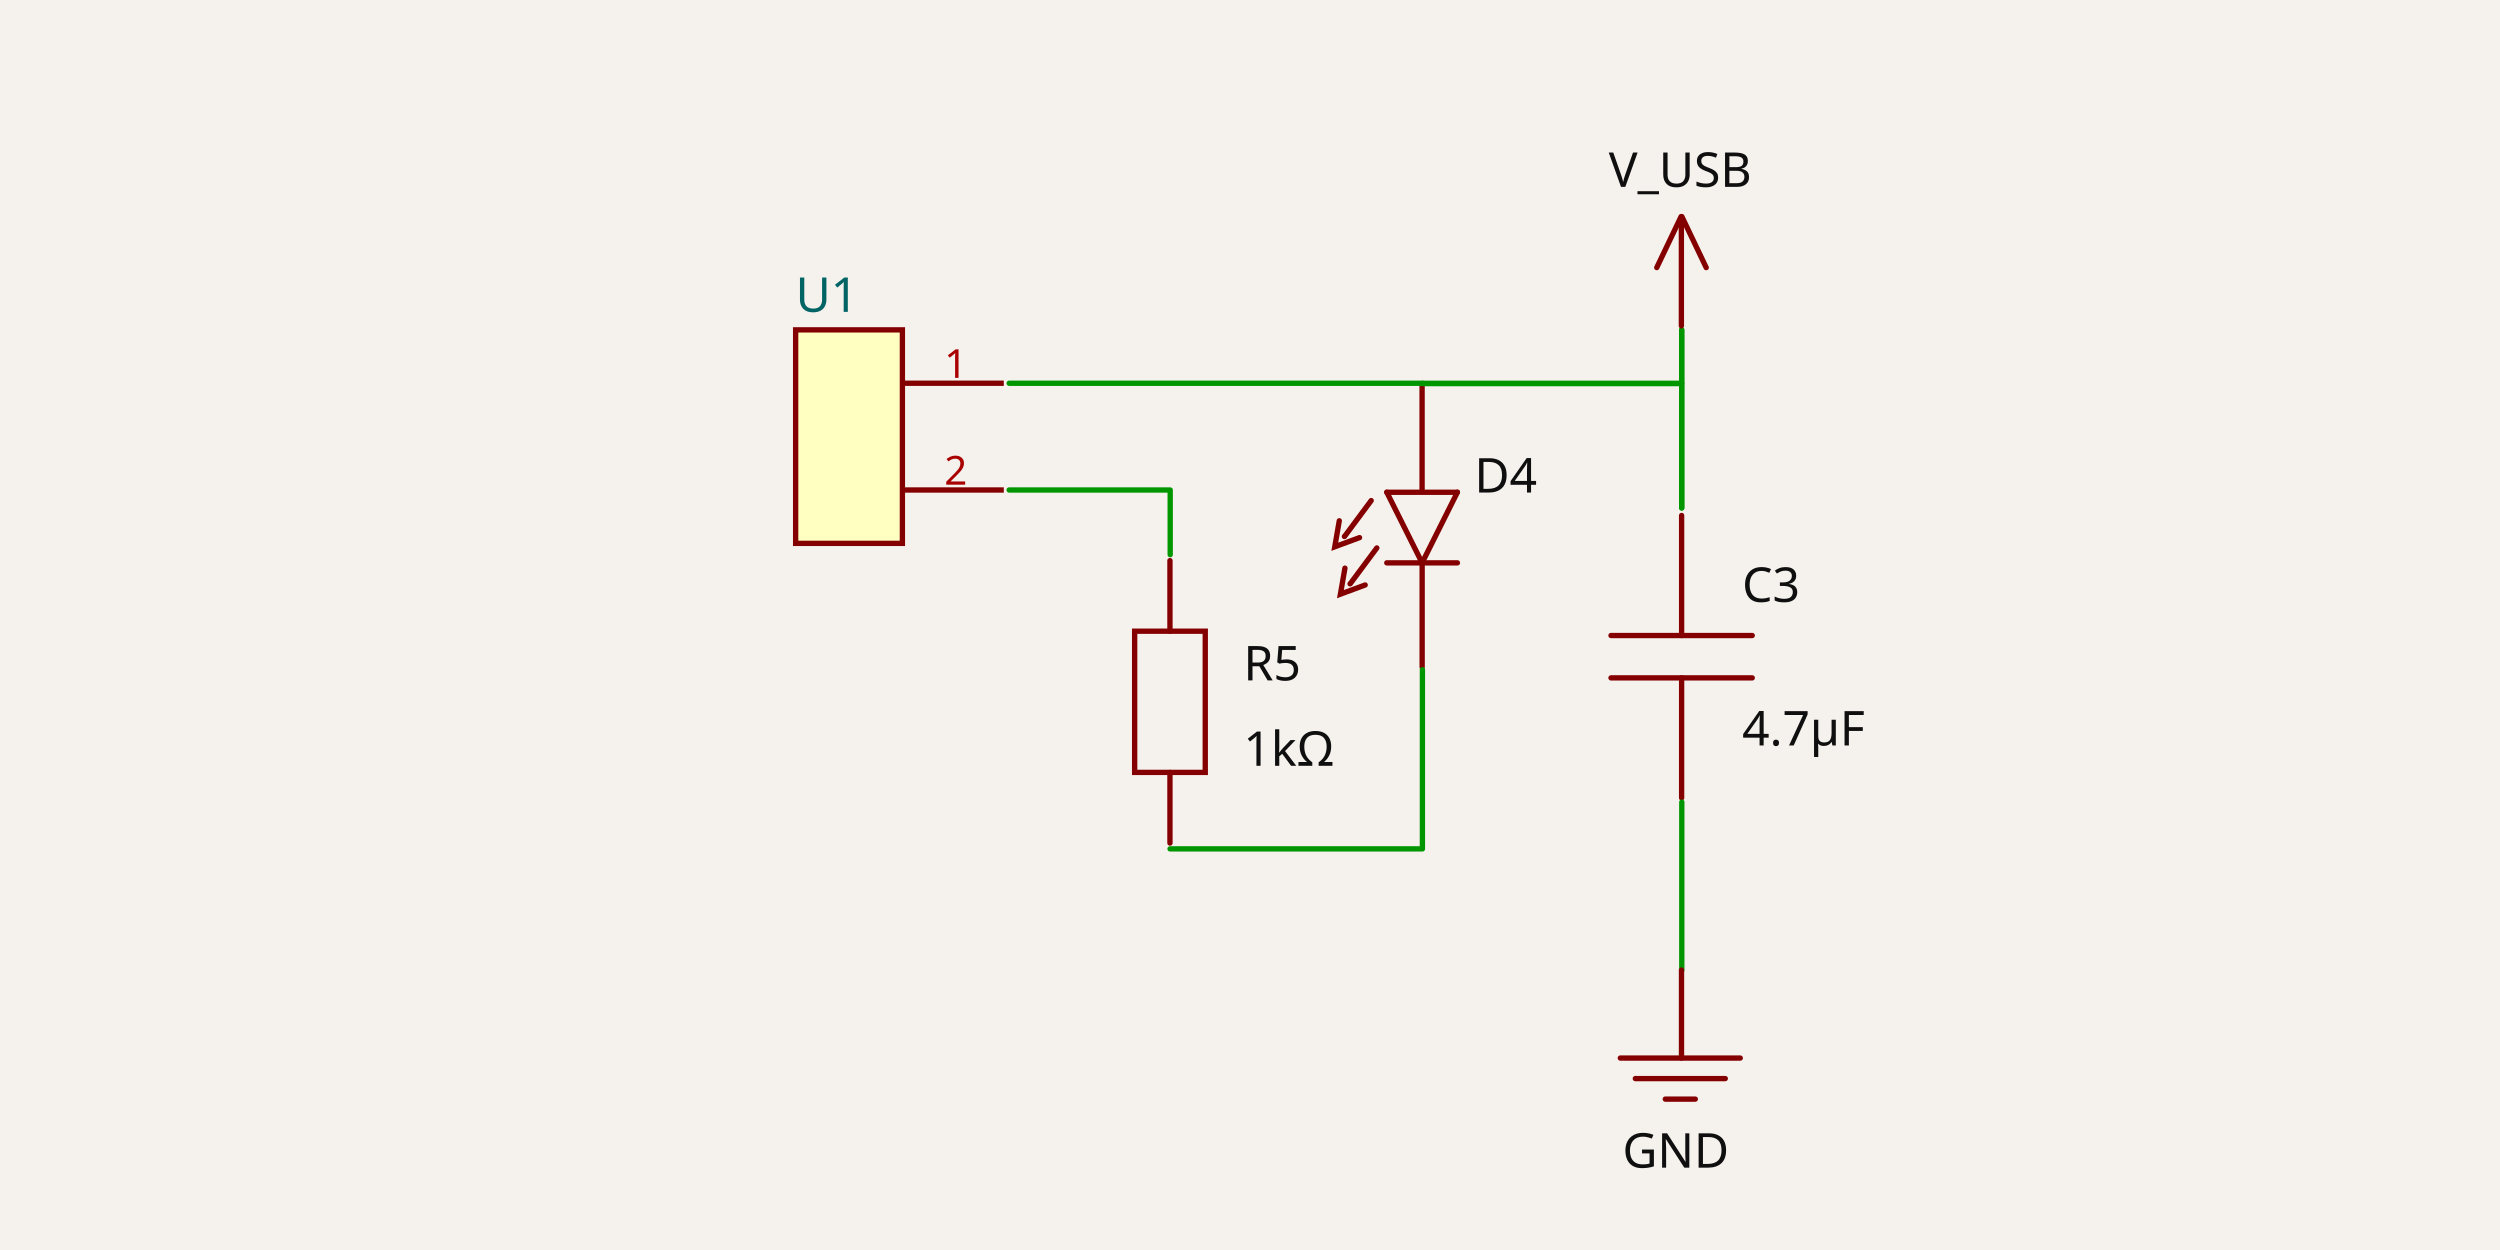
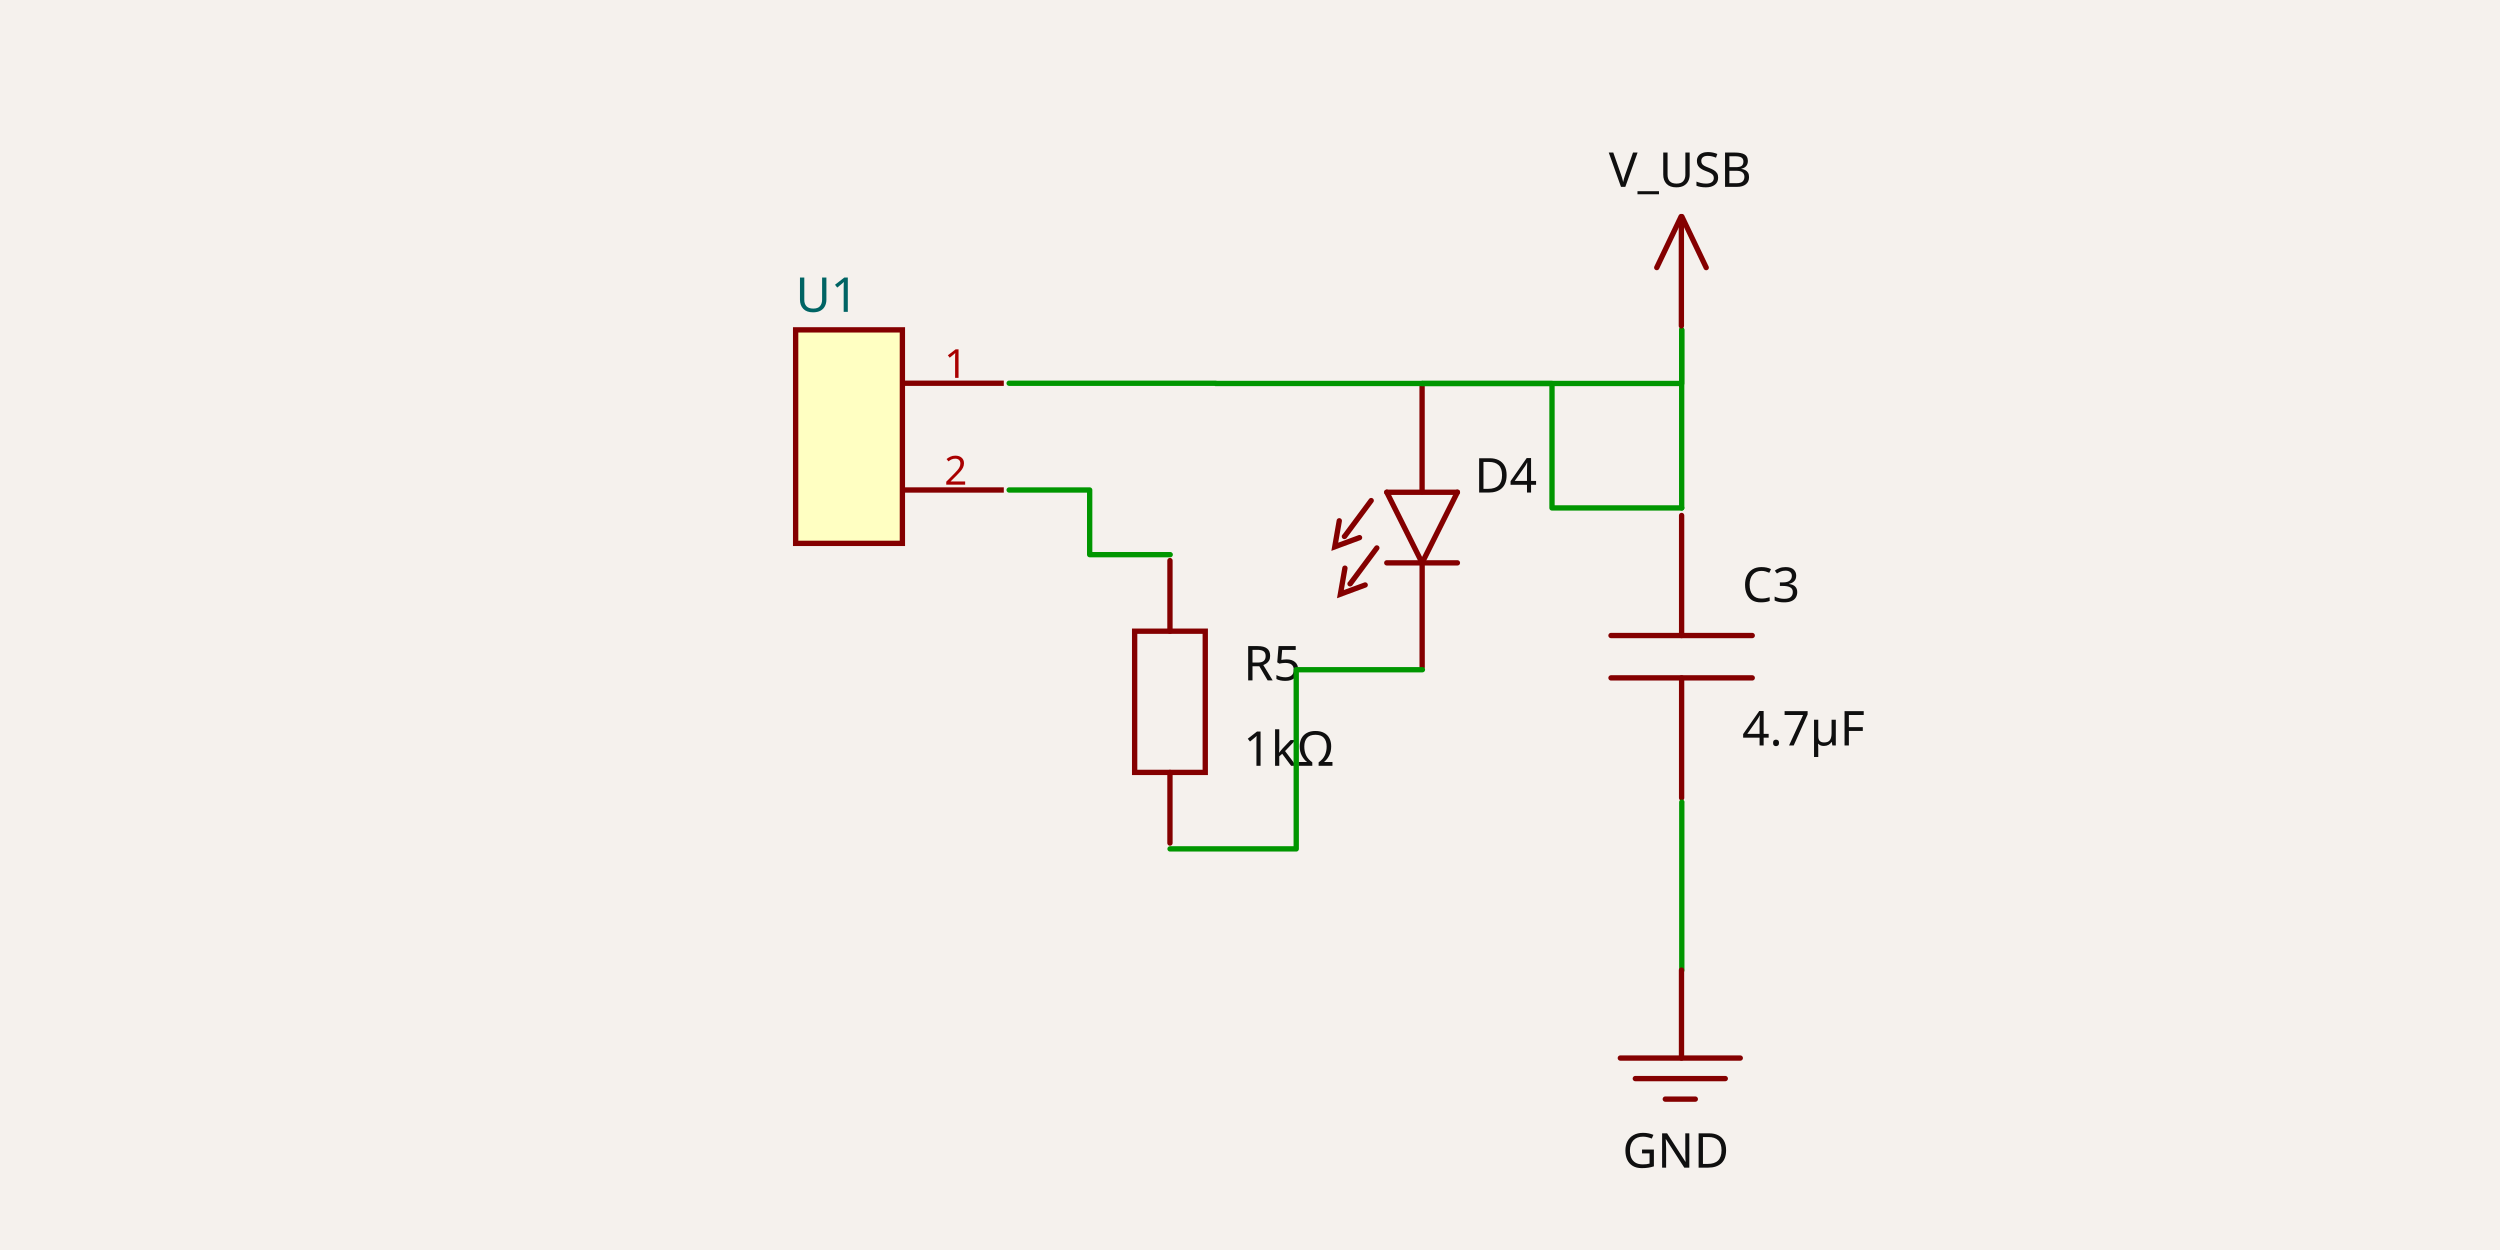
- <svg xmlns="http://www.w3.org/2000/svg" width="1200" height="600" style="background-color: rgb(245, 241, 237)" data-real-to-screen-transform="matrix(128.1029378274,0,0,-128.1029378274,407.5272788043,209.5764062856)" data-software-used-string="@tscircuit/core@0.0.532">
+ <svg xmlns="http://www.w3.org/2000/svg" width="1200" height="600" style="background-color: rgb(245, 241, 237)" data-real-to-screen-transform="matrix(128.1029378274,0,0,-128.1029378274,407.5272788043,209.5764062856)" data-software-used-string="@tscircuit/core@0.0.555">
  <style>
              .boundary { fill: rgb(245, 241, 237); }
              .schematic-boundary { fill: none; stroke: #fff; }
              .component { fill: none; stroke: rgb(132, 0, 0); }
              .chip { fill: rgb(255, 255, 194); stroke: rgb(132, 0, 0); }
              .component-pin { fill: none; stroke: rgb(132, 0, 0); }
              .trace:hover {
                filter: invert(1);
              }
              .trace:hover .trace-crossing-outline {
                opacity: 0;
              }
              .trace:hover .trace-junction {
                filter: invert(1);
              }
              .text { font-family: sans-serif; fill: rgb(0, 150, 0); }
              .pin-number { fill: rgb(169, 0, 0); }
              .port-label { fill: rgb(0, 100, 100); }
              .component-name { fill: rgb(0, 100, 100); }
            </style>
  <rect class="boundary" x="0" y="0" width="1200" height="600" />
  <g data-circuit-json-type="schematic_component" data-schematic-component-id="schematic_component_0">
    <rect class="component chip" x="381.907" y="158.335" width="51.241" height="102.482" stroke-width="2.562px" fill="rgb(255, 255, 194)" stroke="rgb(132, 0, 0)" />
    <rect class="component-overlay" x="381.907" y="158.335" width="51.241" height="102.482" fill="transparent" />
    <text x="381.907" y="277.471" fill="#006464" text-anchor="start" dominant-baseline="middle" font-family="sans-serif" font-size="23.059px" transform="rotate(0, 381.9067, 277.471)" />
    <text x="381.907" y="141.682" fill="#006464" text-anchor="start" dominant-baseline="middle" font-family="sans-serif" font-size="23.059px" transform="rotate(0, 381.9067, 141.6818)">U1</text>
    <line class="component-pin" x1="481.827" y1="183.956" x2="433.148" y2="183.956" stroke-width="2.562px" />
    <text class="pin-number" x="458.768" y="181.394" style="font-family: sans-serif;" fill="rgb(169, 0, 0)" text-anchor="middle" dominant-baseline="auto" font-size="19.215px" transform="">1</text>
    <line class="component-pin" x1="481.827" y1="235.197" x2="433.148" y2="235.197" stroke-width="2.562px" />
    <text class="pin-number" x="458.768" y="232.635" style="font-family: sans-serif;" fill="rgb(169, 0, 0)" text-anchor="middle" dominant-baseline="auto" font-size="19.215px" transform="">2</text>
  </g>
  <g data-circuit-json-type="schematic_component" data-schematic-component-id="schematic_component_1">
    <rect class="component-overlay" x="544.632" y="269.085" width="33.894" height="135.576" fill="transparent" />
    <path d="M 561.579 404.661 L 561.579 370.767" stroke="rgb(132, 0, 0)" fill="none" stroke-width="2.562px" stroke-linecap="round" />
    <path d="M 561.579 302.979 L 561.579 269.085" stroke="rgb(132, 0, 0)" fill="none" stroke-width="2.562px" stroke-linecap="round" />
    <path d="M 544.632 336.873 L 544.632 302.979 L 578.526 302.979 L 578.526 370.767 L 544.632 370.767 L 544.632 336.873" stroke="rgb(132, 0, 0)" fill="none" stroke-width="2.562px" stroke-linecap="round" />
    <text x="596.886" y="318.595" fill="rgb(15, 15, 15)" font-family="sans-serif" text-anchor="start" dominant-baseline="middle" font-size="23.059px">R5</text>
    <text x="596.886" y="359.588" fill="rgb(15, 15, 15)" font-family="sans-serif" text-anchor="start" dominant-baseline="middle" font-size="23.059px">1kΩ</text>
  </g>
  <g data-circuit-json-type="schematic_component" data-schematic-component-id="schematic_component_2">
    <rect class="component-overlay" x="773.283" y="247.43" width="67.788" height="135.576" fill="transparent" />
    <path d="M 807.177 247.43 L 807.177 305.049" stroke="rgb(132, 0, 0)" fill="none" stroke-width="2.562px" stroke-linecap="round" />
    <path d="M 807.177 325.386 L 807.177 383.005" stroke="rgb(132, 0, 0)" fill="none" stroke-width="2.562px" stroke-linecap="round" />
    <path d="M 773.283 305.049 L 841.071 305.049" stroke="rgb(132, 0, 0)" fill="none" stroke-width="2.562px" stroke-linecap="round" />
    <path d="M 773.283 325.386 L 841.071 325.386" stroke="rgb(132, 0, 0)" fill="none" stroke-width="2.562px" stroke-linecap="round" />
    <text x="836.223" y="288.905" fill="rgb(15, 15, 15)" font-family="sans-serif" text-anchor="start" dominant-baseline="auto" font-size="23.059px">C3</text>
    <text x="836.223" y="339.934" fill="rgb(15, 15, 15)" font-family="sans-serif" text-anchor="start" dominant-baseline="hanging" font-size="23.059px">4.7µF</text>
  </g>
  <g data-circuit-json-type="schematic_component" data-schematic-component-id="schematic_component_3">
    <rect class="component-overlay" x="640.692" y="185.436" width="58.858" height="134.784" fill="transparent" />
    <path d="M 682.603 270.17 L 699.55 236.277" stroke="rgb(132, 0, 0)" fill="none" stroke-width="2.562px" stroke-linecap="round" />
    <path d="M 682.631 269.117 L 682.631 320.22" stroke="rgb(132, 0, 0)" fill="none" stroke-width="2.562px" stroke-linecap="round" />
    <path d="M 665.656 236.277 L 682.603 270.17" stroke="rgb(132, 0, 0)" fill="none" stroke-width="2.562px" stroke-linecap="round" />
    <path d="M 699.55 236.277 L 665.656 236.277" stroke="rgb(132, 0, 0)" fill="none" stroke-width="2.562px" stroke-linecap="round" />
    <path d="M 665.656 270.17 L 699.55 270.17" stroke="rgb(132, 0, 0)" fill="none" stroke-width="2.562px" stroke-linecap="round" />
    <path d="M 682.603 236.015 L 682.603 185.436" stroke="rgb(132, 0, 0)" fill="none" stroke-width="2.562px" stroke-linecap="round" />
    <path d="M 645.562 272.718 L 643.4 285.188 L 655.283 280.793" stroke="rgb(132, 0, 0)" fill="none" stroke-width="2.562px" stroke-linecap="round" />
    <path d="M 660.876 263.016 L 659.731 264.556 L 648.144 280.153 L 648.022 280.234" stroke="rgb(132, 0, 0)" fill="none" stroke-width="2.562px" stroke-linecap="round" />
    <path d="M 642.854 249.984 L 640.692 262.454 L 652.575 258.06" stroke="rgb(132, 0, 0)" fill="none" stroke-width="2.562px" stroke-linecap="round" />
    <path d="M 658.168 240.282 L 657.024 241.822 L 645.436 257.419 L 645.314 257.5" stroke="rgb(132, 0, 0)" fill="none" stroke-width="2.562px" stroke-linecap="round" />
    <text x="707.75" y="278.387" fill="rgb(15, 15, 15)" font-family="sans-serif" text-anchor="start" dominant-baseline="middle" font-size="23.059px" />
    <text x="707.75" y="228.427" fill="rgb(15, 15, 15)" font-family="sans-serif" text-anchor="start" dominant-baseline="middle" font-size="23.059px">D4</text>
  </g>
  <g class="trace" data-circuit-json-type="schematic_trace" data-schematic-trace-id="schematic_trace_0">
-     <path d="M 484.389 235.197 L 561.694 235.197 L 561.694 266.228" class="trace-invisible-hover-outline" stroke="rgb(0, 150, 0)" fill="none" stroke-width="20.496px" stroke-linecap="round" opacity="0" stroke-linejoin="round" />
-     <path d="M 484.389 235.197 L 561.694 235.197 L 561.694 266.228" stroke="rgb(0, 150, 0)" fill="none" stroke-width="2.562px" stroke-linecap="round" stroke-linejoin="round" />
+     <path d="M 484.389 235.197 L 523.042 235.197 L 523.042 266.228 L 561.694 266.228" class="trace-invisible-hover-outline" stroke="rgb(0, 150, 0)" fill="none" stroke-width="20.496px" stroke-linecap="round" opacity="0" stroke-linejoin="round" />
+     <path d="M 484.389 235.197 L 523.042 235.197 L 523.042 266.228 L 561.694 266.228" stroke="rgb(0, 150, 0)" fill="none" stroke-width="2.562px" stroke-linecap="round" stroke-linejoin="round" />
  </g>
  <g class="trace" data-circuit-json-type="schematic_trace" data-schematic-trace-id="schematic_trace_1">
-     <path d="M 484.389 183.956 L 682.697 183.956" class="trace-invisible-hover-outline" stroke="rgb(0, 150, 0)" fill="none" stroke-width="20.496px" stroke-linecap="round" opacity="0" stroke-linejoin="round" />
-     <path d="M 484.389 183.956 L 682.697 183.956" stroke="rgb(0, 150, 0)" fill="none" stroke-width="2.562px" stroke-linecap="round" stroke-linejoin="round" />
+     <path d="M 484.389 183.956 L 583.543 183.956 L 583.543 184.077 L 682.697 184.077" class="trace-invisible-hover-outline" stroke="rgb(0, 150, 0)" fill="none" stroke-width="20.496px" stroke-linecap="round" opacity="0" stroke-linejoin="round" />
+     <path d="M 484.389 183.956 L 583.543 183.956 L 583.543 184.077 L 682.697 184.077" stroke="rgb(0, 150, 0)" fill="none" stroke-width="2.562px" stroke-linecap="round" stroke-linejoin="round" />
  </g>
  <g class="trace" data-circuit-json-type="schematic_trace" data-schematic-trace-id="schematic_trace_2">
-     <path d="M 561.624 407.471 L 682.755 407.471 L 682.755 321.457" class="trace-invisible-hover-outline" stroke="rgb(0, 150, 0)" fill="none" stroke-width="20.496px" stroke-linecap="round" opacity="0" stroke-linejoin="round" />
-     <path d="M 561.624 407.471 L 682.755 407.471 L 682.755 321.457" stroke="rgb(0, 150, 0)" fill="none" stroke-width="2.562px" stroke-linecap="round" stroke-linejoin="round" />
+     <path d="M 561.624 407.471 L 622.19 407.471 L 622.19 321.457 L 682.755 321.457" class="trace-invisible-hover-outline" stroke="rgb(0, 150, 0)" fill="none" stroke-width="20.496px" stroke-linecap="round" opacity="0" stroke-linejoin="round" />
+     <path d="M 561.624 407.471 L 622.19 407.471 L 622.19 321.457 L 682.755 321.457" stroke="rgb(0, 150, 0)" fill="none" stroke-width="2.562px" stroke-linecap="round" stroke-linejoin="round" />
  </g>
  <g class="trace" data-circuit-json-type="schematic_trace" data-schematic-trace-id="schematic_trace_3">
-     <path d="M 807.223 243.808 L 807.223 184.077 L 682.697 184.077" class="trace-invisible-hover-outline" stroke="rgb(0, 150, 0)" fill="none" stroke-width="20.496px" stroke-linecap="round" opacity="0" stroke-linejoin="round" />
-     <path d="M 807.223 243.808 L 807.223 184.077 L 682.697 184.077" stroke="rgb(0, 150, 0)" fill="none" stroke-width="2.562px" stroke-linecap="round" stroke-linejoin="round" />
+     <path d="M 807.223 243.808 L 744.96 243.808 L 744.96 184.077 L 682.697 184.077" class="trace-invisible-hover-outline" stroke="rgb(0, 150, 0)" fill="none" stroke-width="20.496px" stroke-linecap="round" opacity="0" stroke-linejoin="round" />
+     <path d="M 807.223 243.808 L 744.96 243.808 L 744.96 184.077 L 682.697 184.077" stroke="rgb(0, 150, 0)" fill="none" stroke-width="2.562px" stroke-linecap="round" stroke-linejoin="round" />
  </g>
  <g class="trace" data-circuit-json-type="schematic_trace" data-schematic-trace-id="schematic_trace_4">
    <path d="M 807.223 243.808 L 807.208 243.808 L 807.208 158.335" class="trace-invisible-hover-outline" stroke="rgb(0, 150, 0)" fill="none" stroke-width="20.496px" stroke-linecap="round" opacity="0" stroke-linejoin="round" />
    <path d="M 807.223 243.808 L 807.208 243.808 L 807.208 158.335" stroke="rgb(0, 150, 0)" fill="none" stroke-width="2.562px" stroke-linecap="round" stroke-linejoin="round" />
  </g>
  <g class="trace" data-circuit-json-type="schematic_trace" data-schematic-trace-id="schematic_trace_5">
    <path d="M 682.697 184.077 L 807.208 184.077 L 807.208 158.335" class="trace-invisible-hover-outline" stroke="rgb(0, 150, 0)" fill="none" stroke-width="20.496px" stroke-linecap="round" opacity="0" stroke-linejoin="round" />
    <path d="M 682.697 184.077 L 807.208 184.077 L 807.208 158.335" stroke="rgb(0, 150, 0)" fill="none" stroke-width="2.562px" stroke-linecap="round" stroke-linejoin="round" />
  </g>
  <g class="trace" data-circuit-json-type="schematic_trace" data-schematic-trace-id="schematic_trace_6">
    <path d="M 807.293 385.031 L 807.258 385.031 L 807.258 465.782" class="trace-invisible-hover-outline" stroke="rgb(0, 150, 0)" fill="none" stroke-width="20.496px" stroke-linecap="round" opacity="0" stroke-linejoin="round" />
    <path d="M 807.293 385.031 L 807.258 385.031 L 807.258 465.782" stroke="rgb(0, 150, 0)" fill="none" stroke-width="2.562px" stroke-linecap="round" stroke-linejoin="round" />
  </g>
  <rect class="component-overlay" x="795.245" y="103.954" width="23.735" height="52.466" fill="transparent" />
  <path d="M 806.925 103.954 L 795.245 128.431" stroke="rgb(132, 0, 0)" fill="none" stroke-width="2.562px" stroke-linecap="round" />
  <path d="M 807.3 103.967 L 818.98 128.444" stroke="rgb(132, 0, 0)" fill="none" stroke-width="2.562px" stroke-linecap="round" />
  <path d="M 807.061 104.6 L 807.061 156.421" stroke="rgb(132, 0, 0)" fill="none" stroke-width="2.562px" stroke-linecap="round" />
  <text x="806.488" y="96.447" fill="rgb(15, 15, 15)" font-family="sans-serif" text-anchor="middle" dominant-baseline="ideographic" font-size="23.059px">V_USB</text>
  <rect class="component-overlay" x="777.764" y="465.643" width="57.559" height="61.929" fill="transparent" />
  <path d="M 807.119 465.643 L 807.119 507.87" stroke="rgb(132, 0, 0)" fill="none" stroke-width="2.562px" stroke-linecap="round" />
  <path d="M 777.764 507.866 L 835.323 507.866" stroke="rgb(132, 0, 0)" fill="none" stroke-width="2.562px" stroke-linecap="round" />
  <path d="M 784.958 517.719 L 828.128 517.719" stroke="rgb(132, 0, 0)" fill="none" stroke-width="2.562px" stroke-linecap="round" />
  <path d="M 799.348 527.572 L 813.738 527.572" stroke="rgb(132, 0, 0)" fill="none" stroke-width="2.562px" stroke-linecap="round" />
  <text x="804.36" y="542.577" fill="rgb(15, 15, 15)" font-family="sans-serif" text-anchor="middle" dominant-baseline="hanging" font-size="23.059px">GND</text>
</svg>
